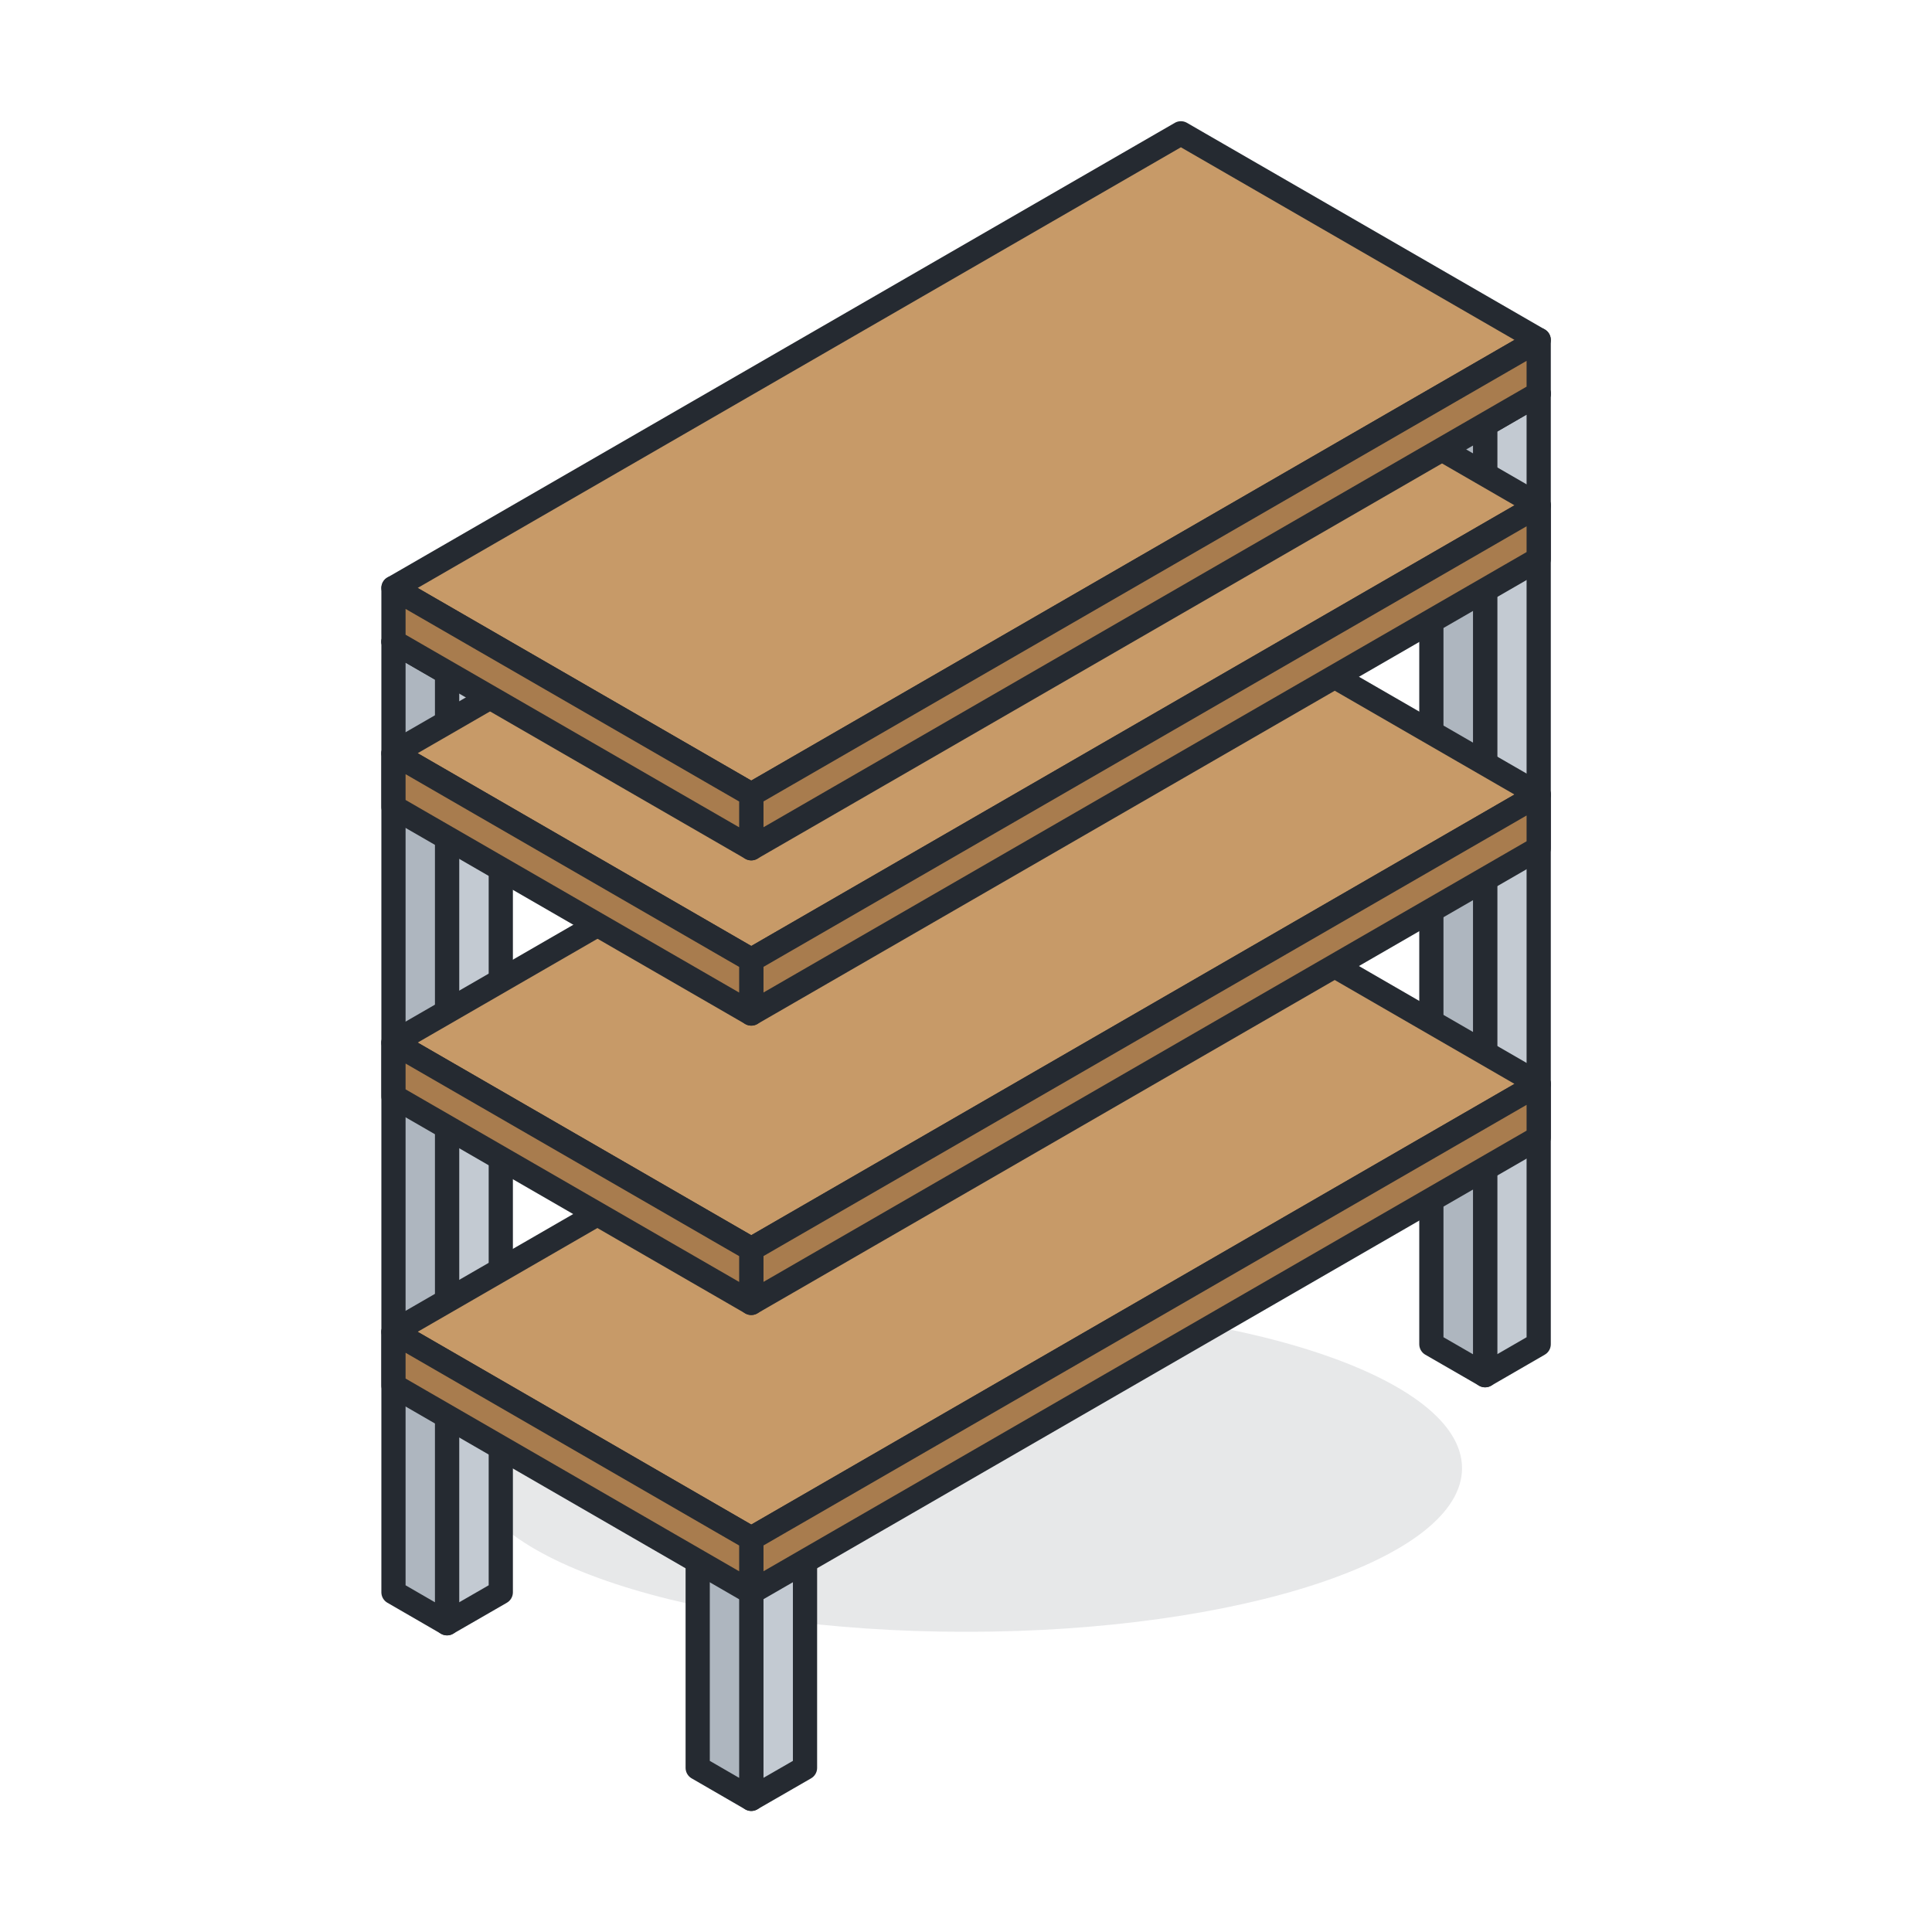
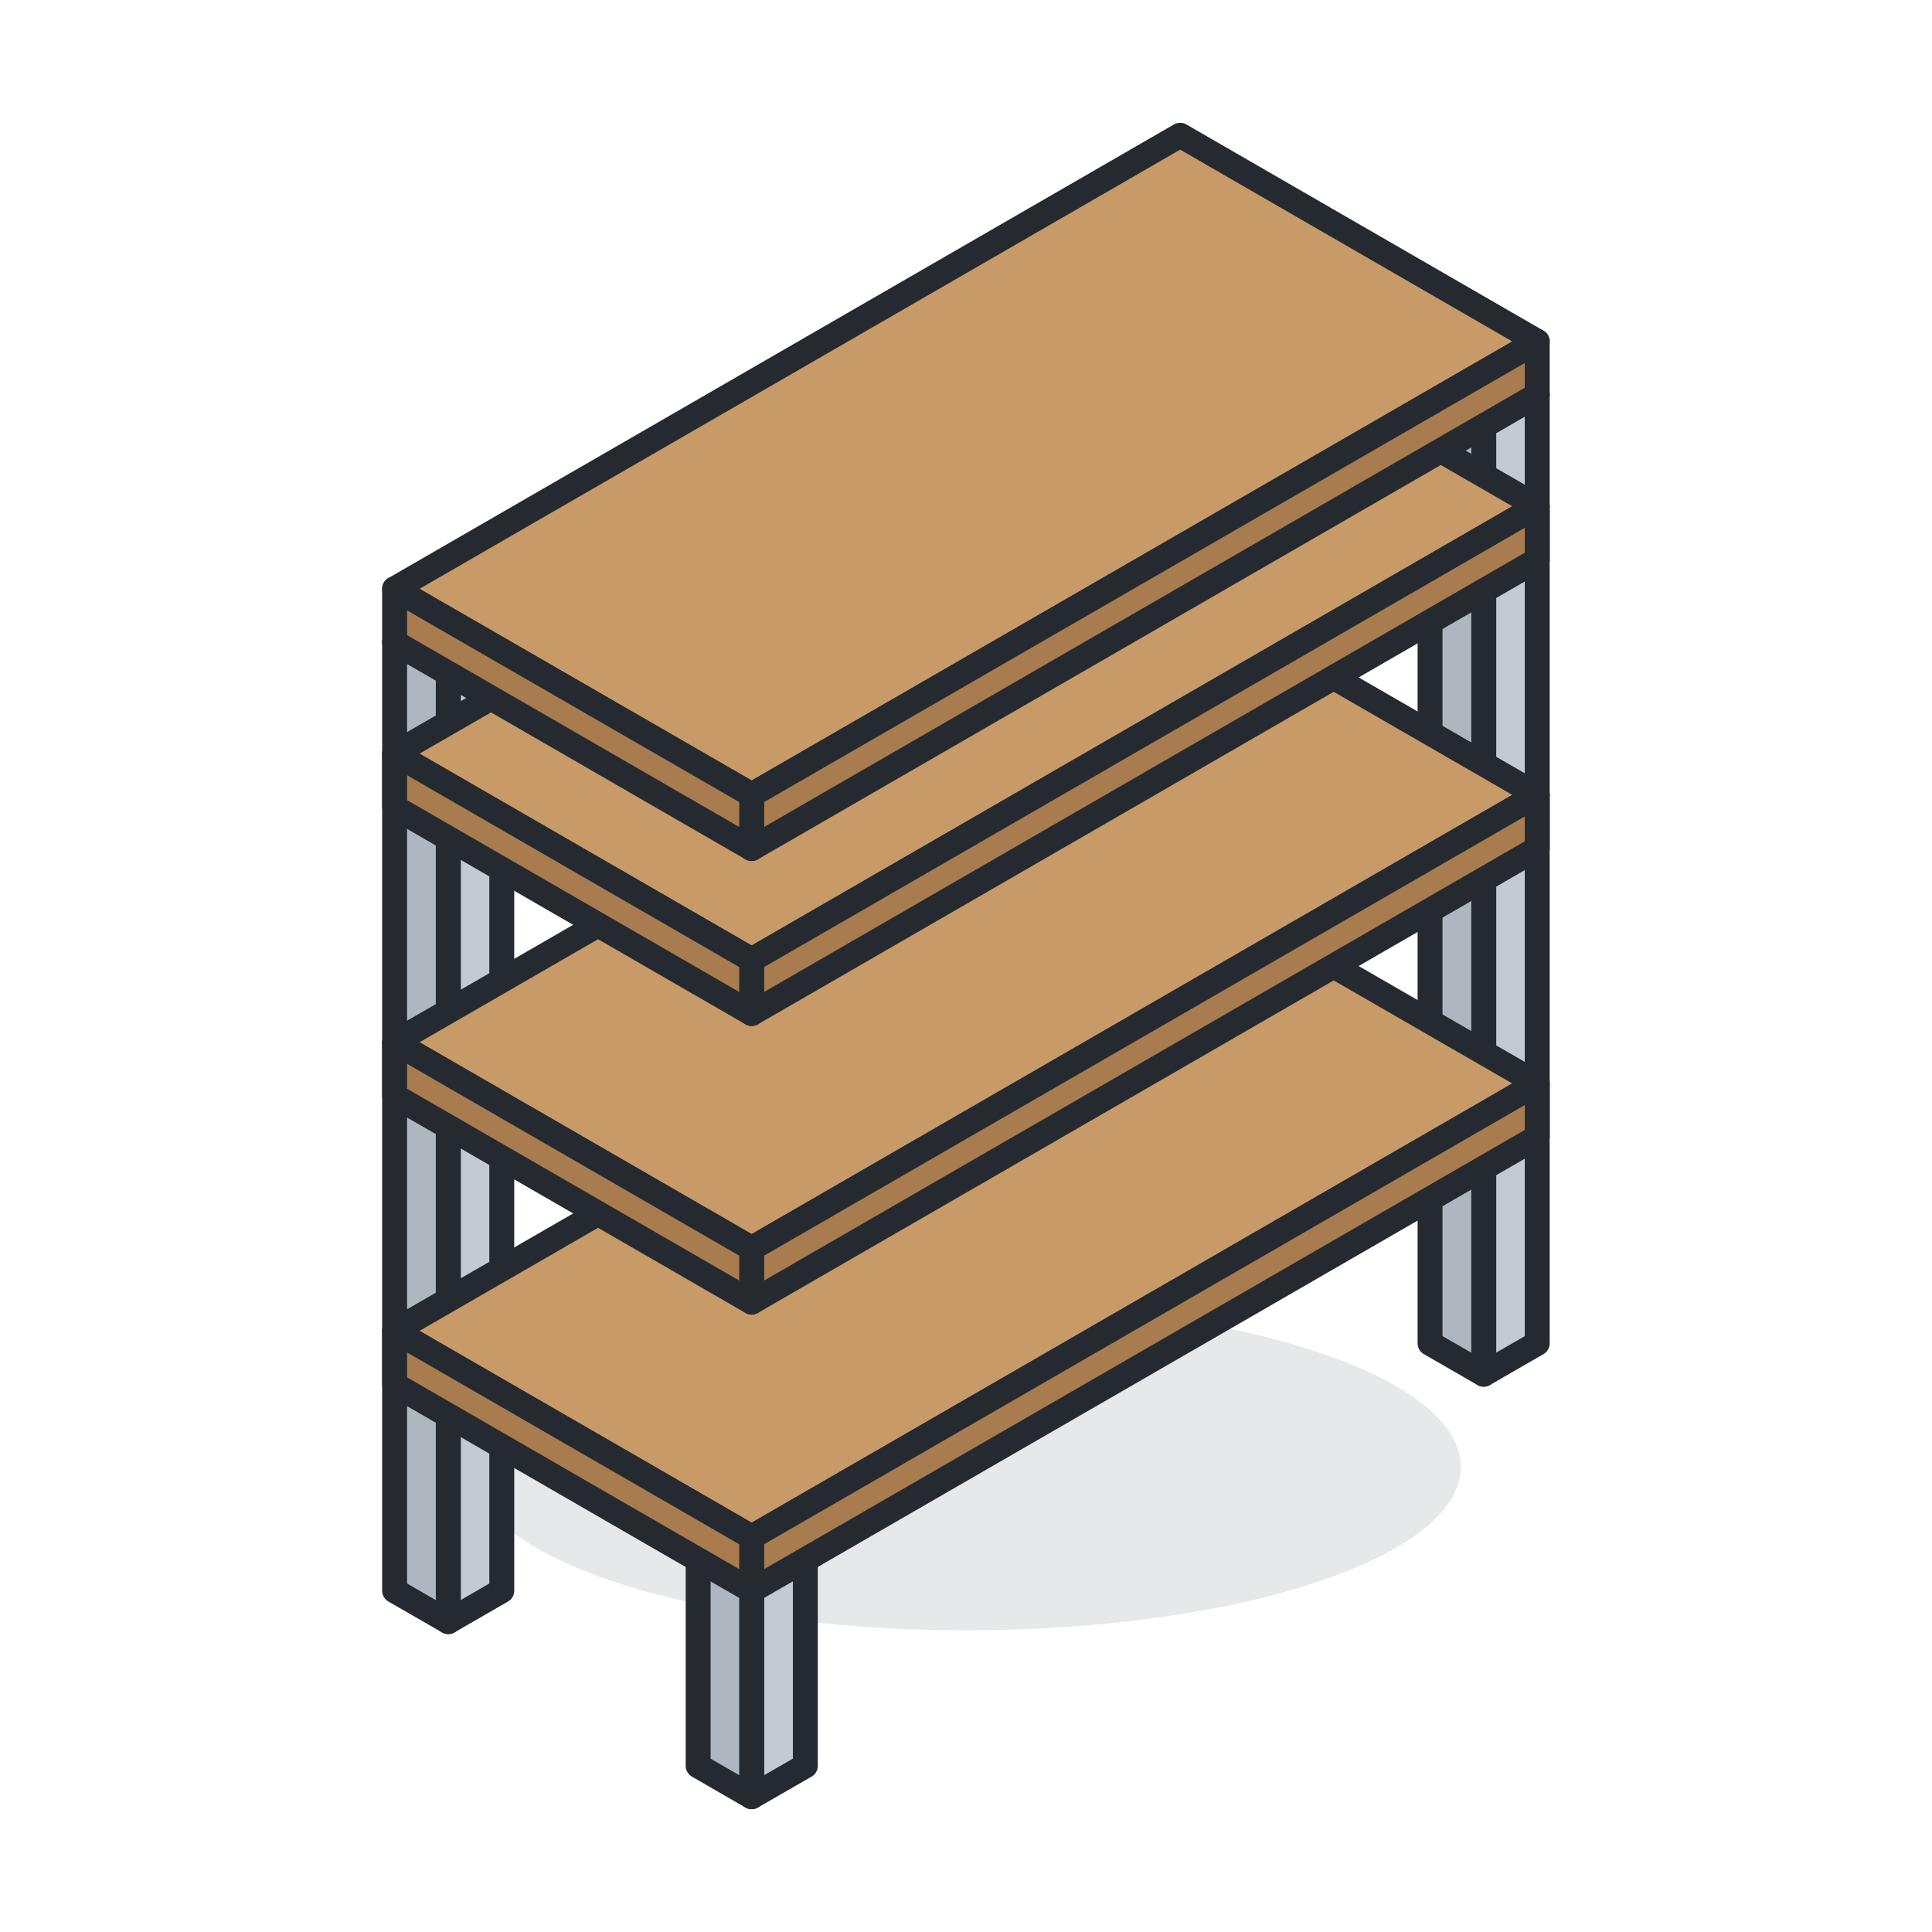
- <svg xmlns="http://www.w3.org/2000/svg" viewBox="0.14 0.14 119.71 119.71">
-   <ellipse cx="60.00" cy="91.11" rx="30.73" ry="10.14" fill="#0B1220" opacity="0.1" />
-   <polygon points="73.31,11.73 76.63,13.65 73.31,15.57 69.98,13.65" fill="#C3CAD2" stroke="#252A31" stroke-width="1.5" stroke-linejoin="round" />
-   <polygon points="76.63,72.55 73.31,74.47 73.31,15.57 76.63,13.65" fill="#C3CAD2" stroke="#252A31" stroke-width="1.5" stroke-linejoin="round" />
-   <polygon points="69.98,72.55 73.31,74.47 73.31,15.57 69.98,13.65" fill="#AEB6BF" stroke="#252A31" stroke-width="1.5" stroke-linejoin="round" />
-   <polygon points="92.16,22.61 95.48,24.53 92.16,26.45 88.83,24.53" fill="#C3CAD2" stroke="#252A31" stroke-width="1.5" stroke-linejoin="round" />
-   <polygon points="95.48,83.43 92.16,85.35 92.16,26.45 95.48,24.53" fill="#C3CAD2" stroke="#252A31" stroke-width="1.5" stroke-linejoin="round" />
-   <polygon points="88.83,83.43 92.16,85.35 92.16,26.45 88.83,24.53" fill="#AEB6BF" stroke="#252A31" stroke-width="1.5" stroke-linejoin="round" />
-   <polygon points="27.84,37.98 31.17,39.90 27.84,41.82 24.52,39.90" fill="#C3CAD2" stroke="#252A31" stroke-width="1.5" stroke-linejoin="round" />
-   <polygon points="31.17,98.80 27.84,100.72 27.84,41.82 31.17,39.90" fill="#C3CAD2" stroke="#252A31" stroke-width="1.5" stroke-linejoin="round" />
-   <polygon points="24.52,98.80 27.84,100.72 27.84,41.82 24.52,39.90" fill="#AEB6BF" stroke="#252A31" stroke-width="1.5" stroke-linejoin="round" />
-   <polygon points="46.69,48.86 50.02,50.78 46.69,52.70 43.37,50.78" fill="#C3CAD2" stroke="#252A31" stroke-width="1.5" stroke-linejoin="round" />
-   <polygon points="50.02,109.68 46.69,111.60 46.69,52.70 50.02,50.78" fill="#C3CAD2" stroke="#252A31" stroke-width="1.5" stroke-linejoin="round" />
-   <polygon points="43.37,109.68 46.69,111.60 46.69,52.70 43.37,50.78" fill="#AEB6BF" stroke="#252A31" stroke-width="1.5" stroke-linejoin="round" />
-   <polygon points="73.31,54.49 95.48,67.30 46.69,95.47 24.52,82.66" fill="#C79A68" stroke="#252A31" stroke-width="1.5" stroke-linejoin="round" />
-   <polygon points="95.48,70.63 46.69,98.80 46.69,95.47 95.48,67.30" fill="#A87C4E" stroke="#252A31" stroke-width="1.5" stroke-linejoin="round" />
-   <polygon points="24.52,85.99 46.69,98.80 46.69,95.47 24.52,82.66" fill="#A87C4E" stroke="#252A31" stroke-width="1.5" stroke-linejoin="round" />
-   <polygon points="73.31,36.57 95.48,49.37 46.69,77.54 24.52,64.74" fill="#C79A68" stroke="#252A31" stroke-width="1.5" stroke-linejoin="round" />
-   <polygon points="95.48,52.70 46.69,80.87 46.69,77.54 95.48,49.37" fill="#A87C4E" stroke="#252A31" stroke-width="1.5" stroke-linejoin="round" />
-   <polygon points="24.52,68.07 46.69,80.87 46.69,77.54 24.52,64.74" fill="#A87C4E" stroke="#252A31" stroke-width="1.5" stroke-linejoin="round" />
-   <polygon points="73.31,18.64 95.48,31.45 46.69,59.62 24.52,46.81" fill="#C79A68" stroke="#252A31" stroke-width="1.5" stroke-linejoin="round" />
-   <polygon points="95.48,34.78 46.69,62.94 46.69,59.62 95.48,31.45" fill="#A87C4E" stroke="#252A31" stroke-width="1.5" stroke-linejoin="round" />
-   <polygon points="24.52,50.14 46.69,62.94 46.69,59.62 24.52,46.81" fill="#A87C4E" stroke="#252A31" stroke-width="1.5" stroke-linejoin="round" />
-   <polygon points="73.31,8.40 95.48,21.20 46.69,49.37 24.52,36.57" fill="#C79A68" stroke="#252A31" stroke-width="1.5" stroke-linejoin="round" />
-   <polygon points="95.48,24.53 46.69,52.70 46.69,49.37 95.48,21.20" fill="#A87C4E" stroke="#252A31" stroke-width="1.5" stroke-linejoin="round" />
-   <polygon points="24.52,39.90 46.69,52.70 46.69,49.37 24.52,36.57" fill="#A87C4E" stroke="#252A31" stroke-width="1.5" stroke-linejoin="round" />
+ <svg xmlns="http://www.w3.org/2000/svg" viewBox="-71.03 -68.44 116.28 116.28">
+   <ellipse cx="-12.89" cy="19.85" rx="29.78" ry="9.83" fill="#0B1220" opacity="0.1" />
+   <polygon points="0.00,-57.07 3.22,-55.21 0.00,-53.35 -3.22,-55.21" fill="#C3CAD2" stroke="#252A31" stroke-width="1.5" stroke-linejoin="round" />
+   <polygon points="3.22,1.86 0.00,3.72 0.00,-53.35 3.22,-55.21" fill="#C3CAD2" stroke="#252A31" stroke-width="1.5" stroke-linejoin="round" />
+   <polygon points="-3.22,1.86 0.00,3.72 0.00,-53.35 -3.22,-55.21" fill="#AEB6BF" stroke="#252A31" stroke-width="1.5" stroke-linejoin="round" />
+   <polygon points="18.27,-46.53 21.49,-44.67 18.27,-42.80 15.04,-44.67" fill="#C3CAD2" stroke="#252A31" stroke-width="1.5" stroke-linejoin="round" />
+   <polygon points="21.49,12.41 18.27,14.27 18.27,-42.80 21.49,-44.67" fill="#C3CAD2" stroke="#252A31" stroke-width="1.5" stroke-linejoin="round" />
+   <polygon points="15.04,12.41 18.27,14.27 18.27,-42.80 15.04,-44.67" fill="#AEB6BF" stroke="#252A31" stroke-width="1.5" stroke-linejoin="round" />
+   <polygon points="-44.05,-31.64 -40.83,-29.78 -44.05,-27.92 -47.28,-29.78" fill="#C3CAD2" stroke="#252A31" stroke-width="1.5" stroke-linejoin="round" />
+   <polygon points="-40.83,27.30 -44.05,29.16 -44.05,-27.92 -40.83,-29.78" fill="#C3CAD2" stroke="#252A31" stroke-width="1.5" stroke-linejoin="round" />
+   <polygon points="-47.28,27.30 -44.05,29.16 -44.05,-27.92 -47.28,-29.78" fill="#AEB6BF" stroke="#252A31" stroke-width="1.5" stroke-linejoin="round" />
+   <polygon points="-25.79,-21.09 -22.56,-19.23 -25.79,-17.37 -29.01,-19.23" fill="#C3CAD2" stroke="#252A31" stroke-width="1.5" stroke-linejoin="round" />
+   <polygon points="-22.56,37.84 -25.79,39.70 -25.79,-17.37 -22.56,-19.23" fill="#C3CAD2" stroke="#252A31" stroke-width="1.5" stroke-linejoin="round" />
+   <polygon points="-29.01,37.84 -25.79,39.70 -25.79,-17.37 -29.01,-19.23" fill="#AEB6BF" stroke="#252A31" stroke-width="1.5" stroke-linejoin="round" />
+   <polygon points="0.00,-15.63 21.49,-3.23 -25.79,24.07 -47.28,11.66" fill="#C79A68" stroke="#252A31" stroke-width="1.5" stroke-linejoin="round" />
+   <polygon points="21.49,0.00 -25.79,27.30 -25.79,24.07 21.49,-3.23" fill="#A87C4E" stroke="#252A31" stroke-width="1.5" stroke-linejoin="round" />
+   <polygon points="-47.28,14.89 -25.79,27.30 -25.79,24.07 -47.28,11.66" fill="#A87C4E" stroke="#252A31" stroke-width="1.5" stroke-linejoin="round" />
+   <polygon points="0.00,-33.00 21.49,-20.60 -25.79,6.70 -47.28,-5.71" fill="#C79A68" stroke="#252A31" stroke-width="1.5" stroke-linejoin="round" />
+   <polygon points="21.49,-17.37 -25.79,9.93 -25.79,6.70 21.49,-20.60" fill="#A87C4E" stroke="#252A31" stroke-width="1.5" stroke-linejoin="round" />
+   <polygon points="-47.28,-2.48 -25.79,9.93 -25.79,6.70 -47.28,-5.71" fill="#A87C4E" stroke="#252A31" stroke-width="1.5" stroke-linejoin="round" />
+   <polygon points="0.00,-50.37 21.49,-37.97 -25.79,-10.67 -47.28,-23.08" fill="#C79A68" stroke="#252A31" stroke-width="1.5" stroke-linejoin="round" />
+   <polygon points="21.49,-34.74 -25.79,-7.44 -25.79,-10.67 21.49,-37.97" fill="#A87C4E" stroke="#252A31" stroke-width="1.5" stroke-linejoin="round" />
+   <polygon points="-47.28,-19.85 -25.79,-7.44 -25.79,-10.67 -47.28,-23.08" fill="#A87C4E" stroke="#252A31" stroke-width="1.5" stroke-linejoin="round" />
+   <polygon points="0.00,-60.30 21.49,-47.89 -25.79,-20.60 -47.28,-33.00" fill="#C79A68" stroke="#252A31" stroke-width="1.5" stroke-linejoin="round" />
+   <polygon points="21.49,-44.67 -25.79,-17.37 -25.79,-20.60 21.49,-47.89" fill="#A87C4E" stroke="#252A31" stroke-width="1.5" stroke-linejoin="round" />
+   <polygon points="-47.28,-29.78 -25.79,-17.37 -25.79,-20.60 -47.28,-33.00" fill="#A87C4E" stroke="#252A31" stroke-width="1.5" stroke-linejoin="round" />
</svg>
